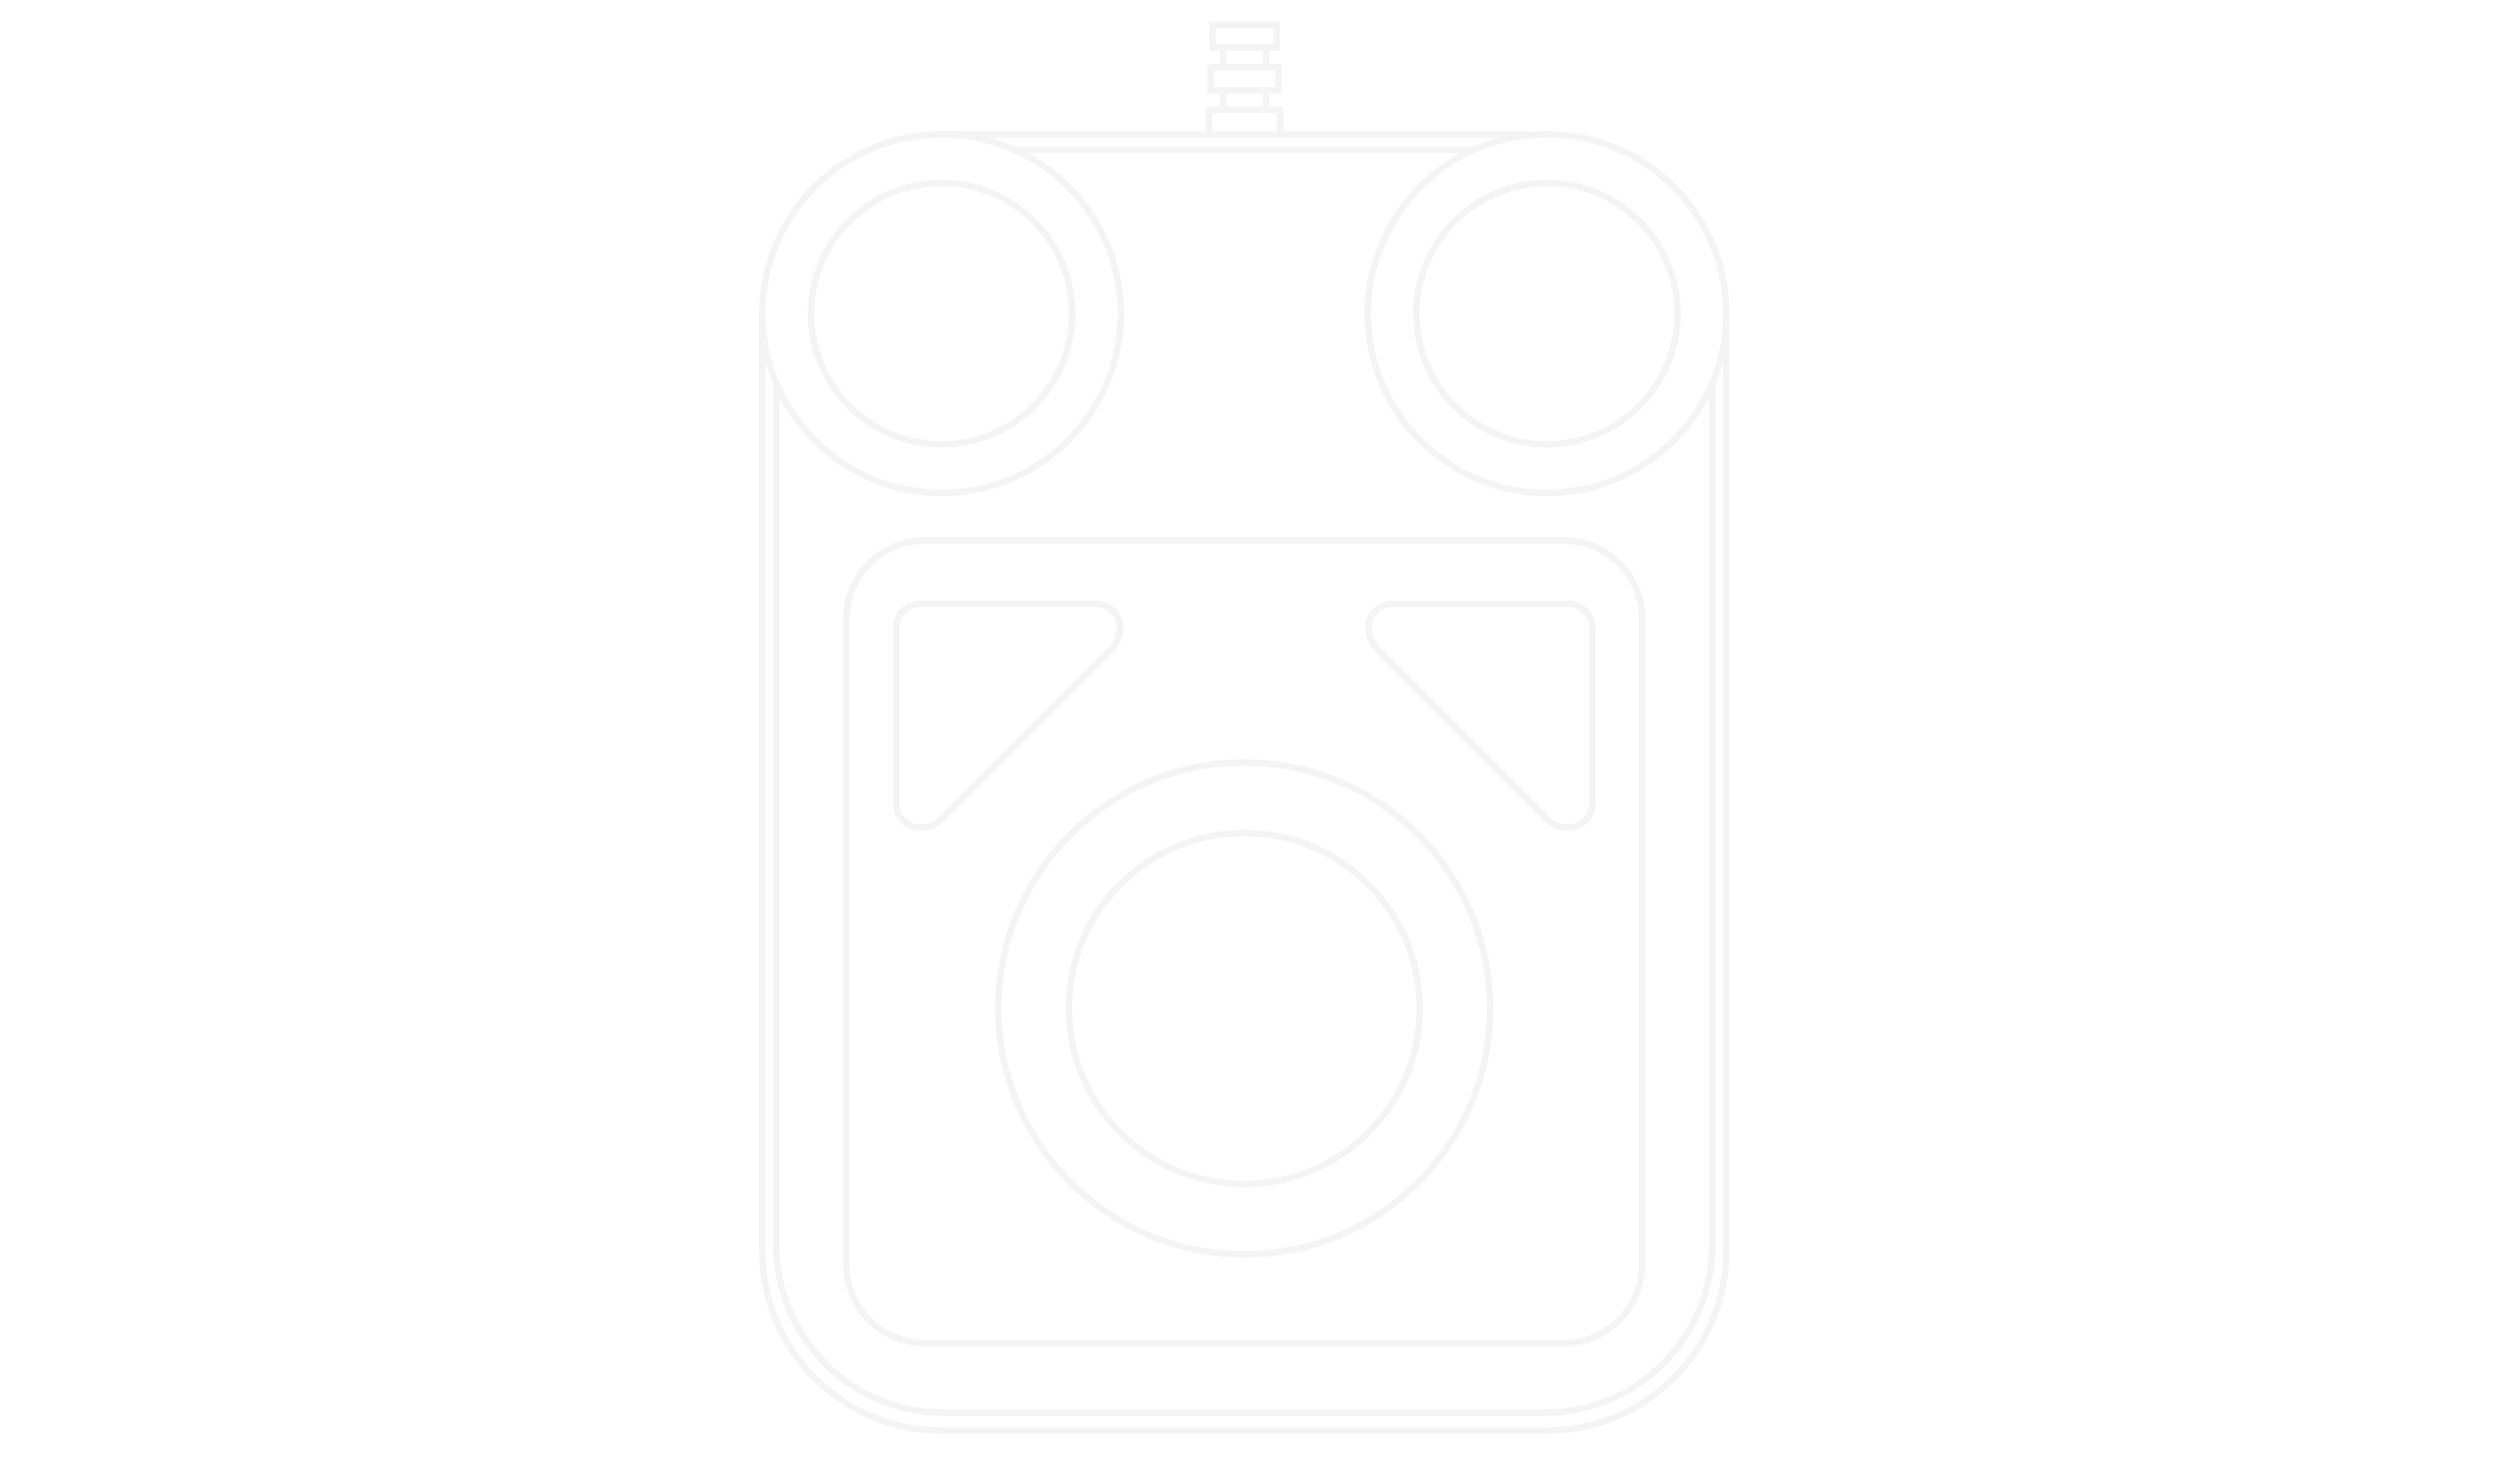
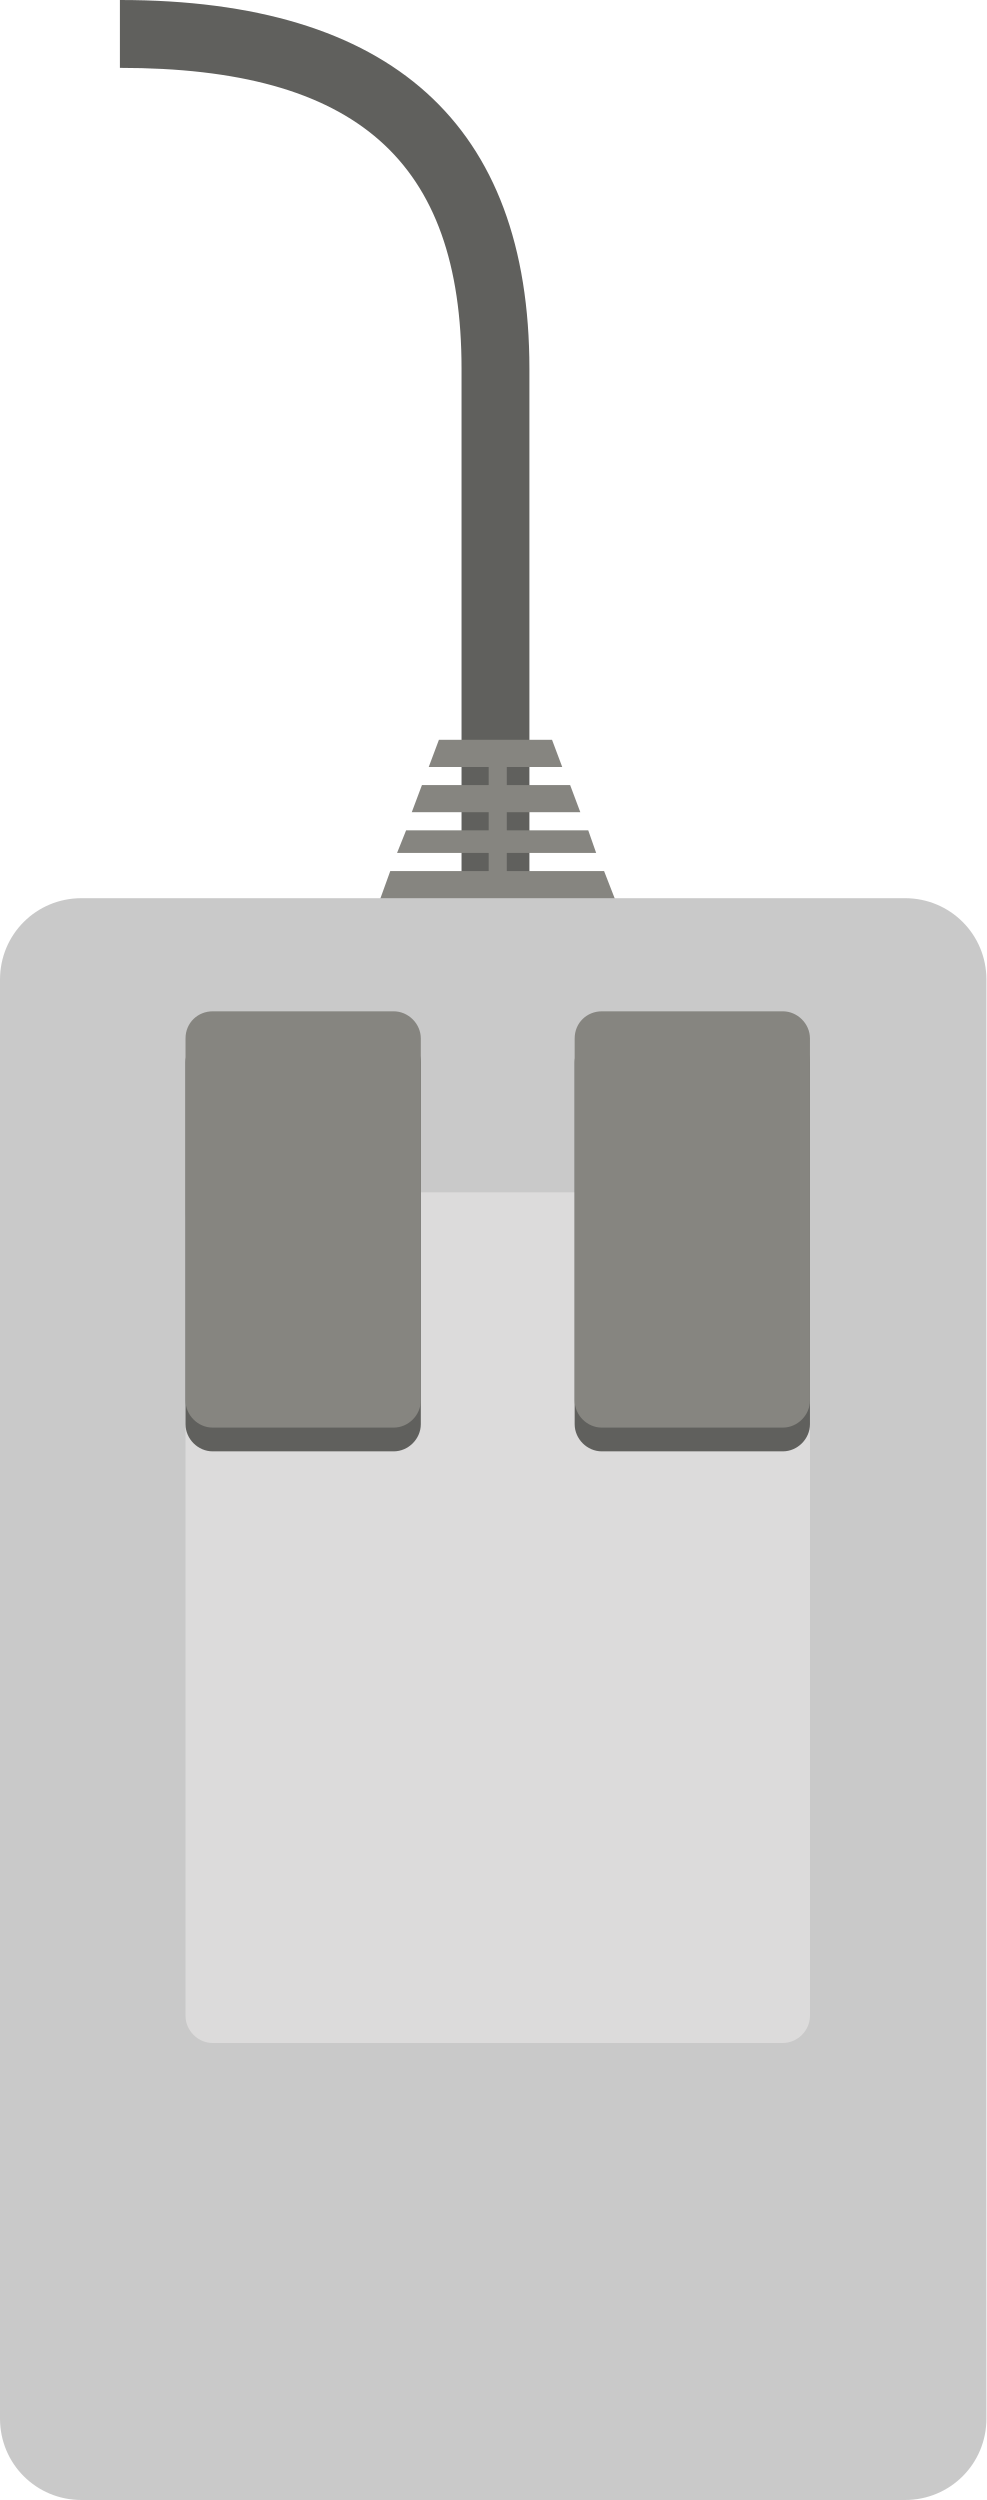
- <svg xmlns="http://www.w3.org/2000/svg" version="1.2" baseProfile="tiny" id="Layer_3" x="0px" y="0px" width="598.189px" height="350.26px" viewBox="0 0 598.189 350.26" xml:space="preserve">
-   <path id="line3" fill="#F4F4F4" d="M243.026,35.035v1.544h109.522v-1.544H243.026z" />
-   <path id="path5" fill="#F4F4F4" d="M184.994,91.859v206.096c0,22.536,18.268,40.828,40.804,40.828h143.837  c22.533,0,40.827-18.292,40.827-40.828V91.983h-1.545v205.972c0,21.703-17.583,39.284-39.282,39.284H225.798  c-21.703,0-39.261-17.581-39.261-39.28V91.863h-1.544L184.994,91.859z" />
-   <path id="path7" fill="#F4F4F4" d="M221.309,128.537c-10.8,0-19.569,8.769-19.569,19.569v154.478  c0,10.801,8.769,19.569,19.569,19.569H374.15c10.536,0,19.081-8.361,19.497-18.797h0.072v-0.772V148.106  c0-10.8-8.771-19.569-19.57-19.569H221.309L221.309,128.537z M221.309,130.081H374.15c9.966,0,18.024,8.06,18.024,18.025v153.706  v0.772c0,9.967-8.058,18.025-18.024,18.025H221.309c-9.965,0-18.025-8.059-18.025-18.025V148.106  C203.283,138.141,211.344,130.081,221.309,130.081z" />
-   <path id="circle9" fill="#F4F4F4" d="M225.29,31.367c-24.114,0-43.675,19.561-43.675,43.675c0,24.115,19.561,43.675,43.676,43.675  c24.115,0,43.675-19.56,43.675-43.675C268.966,50.927,249.406,31.367,225.29,31.367L225.29,31.367z M225.29,32.912  c23.279,0,42.13,18.851,42.13,42.13c0,23.28-18.851,42.131-42.13,42.131c-23.28,0-42.13-18.851-42.13-42.131  C183.16,51.762,202.01,32.912,225.29,32.912z" />
-   <path id="circle11" fill="#F4F4F4" d="M370.169,31.367c-24.114,0-43.675,19.561-43.675,43.675c0,24.115,19.561,43.675,43.675,43.675  c24.112,0,43.674-19.56,43.674-43.675C413.843,50.927,394.281,31.367,370.169,31.367z M370.169,32.912  c23.279,0,42.13,18.851,42.13,42.13c0,23.28-18.851,42.131-42.13,42.131c-23.28,0-42.131-18.851-42.131-42.131  C328.038,51.762,346.889,32.912,370.169,32.912z" />
-   <path id="path13" fill="#F4F4F4" d="M181.615,75.621v223.778c0,24.114,19.561,43.674,43.675,43.674h144.874  c24.111,0,43.673-19.56,43.673-43.674V76.825h-1.543v222.574c0,23.28-18.854,42.131-42.13,42.131H225.29  c-23.277,0-42.129-18.849-42.129-42.128V75.622h-1.544L181.615,75.621z" />
-   <path id="circle15" fill="#F4F4F4" d="M297.727,181.669c-32.917,0-59.627,26.709-59.627,59.625s26.709,59.625,59.627,59.625  c32.915,0,59.6-26.709,59.6-59.625S330.642,181.669,297.727,181.669z M297.727,183.213c32.08,0,58.055,25.999,58.055,58.081  s-25.975,58.08-58.055,58.08c-32.084,0-58.083-25.998-58.083-58.08S265.643,183.213,297.727,183.213z" />
-   <path id="circle17" fill="#F4F4F4" d="M297.727,198.54c-23.608,0-42.76,19.151-42.76,42.76c0,23.605,19.152,42.757,42.76,42.757  c23.605,0,42.757-19.151,42.757-42.757C340.483,217.691,321.332,198.54,297.727,198.54z M297.727,200.084  c22.771,0,41.213,18.443,41.213,41.216c0,22.771-18.442,41.213-41.213,41.213c-22.774,0-41.215-18.441-41.215-41.213  C256.511,218.527,274.952,200.084,297.727,200.084z" />
-   <g id="g19" transform="translate(-5.3936733e-6,0)">
-     <path fill="#F4F4F4" d="M220.186,198.782c-3.588,0-6.495-2.908-6.495-6.494l0,0l-0.001-42.093c0.001-3.586,2.908-6.492,6.496-6.494   l0,0h42.09c3.585,0.002,6.492,2.909,6.494,6.494l0,0c-0.019,3.645-2.441,5.818-2.475,5.861l0,0L226.8,195.551h0.28l-1.652,1.368   c-1.083,0.938-2.217,1.866-5.018,1.866l0,0C220.336,198.785,220.26,198.783,220.186,198.782L220.186,198.782z M215.234,150.195   v42.093c0.004,2.734,2.216,4.945,4.951,4.951l0,0c2.732-0.052,3.012-0.524,4.228-1.487l0,0l40.817-40.815   c-0.003-0.002,0.1-0.089,0.288-0.305l0,0c0.188-0.216,0.442-0.541,0.696-0.956l0,0c0.509-0.834,1.013-2.025,1.011-3.481l0,0   c-0.005-2.731-2.217-4.943-4.949-4.949l0,0h-42.09C217.451,145.252,215.239,147.462,215.234,150.195L215.234,150.195z    M225.48,196.87l-0.545-0.547L225.48,196.87L225.48,196.87z" />
-     <path fill="#F4F4F4" d="M370.031,196.919l0.493-0.596l0.545-0.547l-0.545,0.547L370.031,196.919L370,196.892l-40.811-40.812   c-0.06-0.065-2.482-2.239-2.501-5.882l0,0c0-3.587,2.906-6.494,6.495-6.496l0,0h42.093c3.584,0.002,6.49,2.907,6.49,6.496l0,0   l0.002,42.093c-0.002,3.585-2.908,6.492-6.492,6.492l0,0c-0.078,0.001-0.15,0.003-0.222,0.003l0,0   C372.251,198.785,371.112,197.858,370.031,196.919L370.031,196.919z M375.276,197.237c2.73-0.004,4.941-2.215,4.948-4.947l0,0   l-0.003-42.093c-0.004-2.735-2.213-4.946-4.945-4.951l0,0h-42.093c-2.736,0.005-4.945,2.216-4.949,4.951l0,0   c-0.008,2.174,1.138,3.783,1.706,4.434l0,0c0.187,0.216,0.286,0.306,0.315,0.331l0,0l40.789,40.791   C372.261,196.715,372.54,197.188,375.276,197.237L375.276,197.237z" />
-   </g>
-   <path id="circle25" fill="#F4F4F4" d="M225.29,42.998c-17.683,0-32.021,14.361-32.021,32.044c0,17.684,14.337,32.044,32.021,32.044  c17.684,0,32.044-14.36,32.044-32.044C257.334,57.358,242.974,42.998,225.29,42.998z M225.29,44.542c16.848,0,30.5,13.652,30.5,30.5  c0,16.848-13.652,30.5-30.5,30.5c-16.849,0-30.475-13.652-30.475-30.5C194.815,58.194,208.44,44.542,225.29,44.542z" />
-   <path id="circle27" fill="#F4F4F4" d="M370.169,42.998c-17.684,0-32.046,14.361-32.046,32.044c0,17.684,14.362,32.044,32.046,32.044  s32.021-14.36,32.021-32.044C402.19,57.358,387.854,42.998,370.169,42.998z M370.169,44.542c16.849,0,30.475,13.652,30.475,30.5  c0,16.848-13.626,30.5-30.475,30.5c-16.85,0-30.5-13.652-30.5-30.5C339.669,58.194,353.319,44.542,370.169,44.542z" />
-   <path id="line29" fill="#F4F4F4" d="M226.618,31.392v1.544h139.351v-1.544H226.618z" />
-   <path id="rect31" fill="#F4F4F4" d="M289.332,5.162v0.772v5.454v0.771h0.772h15.395h0.772v-0.771V5.934V5.162h-0.772h-15.395  H289.332z M290.875,6.706h13.851v3.909h-13.851V6.706z" />
-   <path id="rect33" fill="#F4F4F4" d="M288.922,15.345v0.772v5.454v0.771h0.772h16.215h0.772v-0.771v-5.454v-0.772h-0.772h-16.215  H288.922z M290.467,16.889h14.671v3.91h-14.671V16.889z" />
-   <path id="polyline35" fill="#F4F4F4" d="M288.513,25.527V26.3v5.453h1.545v-4.681h15.467v4.681h1.545V26.3v-0.772h-0.772h-17.012  H288.513z" />
-   <g id="g37" transform="translate(-5.3936733e-6,0)">
-     <polygon fill="#F4F4F4" points="291.881,16.031 291.881,11.4 293.425,11.4 293.425,16.031 291.881,16.031  " />
-     <polygon fill="#F4F4F4" points="302.164,15.895 302.164,11.4 303.71,11.4 303.71,15.895 302.164,15.895  " />
-   </g>
-   <g id="g43" transform="translate(-5.3936733e-6,0)">
-     <polygon fill="#F4F4F4" points="291.881,26.35 291.881,21.719 293.425,21.719 293.425,26.35 291.881,26.35  " />
-     <polygon fill="#F4F4F4" points="302.164,26.215 302.164,21.718 303.71,21.718 303.71,26.215 302.164,26.215  " />
-   </g>
+ <svg xmlns="http://www.w3.org/2000/svg" viewBox="-261 285 157.828 400">
+   <path fill="#60605d" d="M-176.294 434.502h-10.86v-90.498c0-33.303-16.833-48.145-54.661-48.145V285c43.439 0 65.52 19.91 65.52 59.005v90.498z" />
+   <path fill="#868580" d="M-164.348 424.367h-15.566v-2.896h14.299l-1.267-3.62h-13.032v-2.896h11.765l-1.629-4.344h-10.136v-2.896h8.869l-1.629-4.344h-18.1l-1.629 4.344h9.593v2.896h-10.679l-1.629 4.344h12.308v2.896h-13.213l-1.448 3.62h14.661v2.896h-15.747l-2.353 6.516h39.095" />
+   <path fill="#c9c9c9" d="M-247.968 428.71h131.765c7.24 0 13.032 5.792 13.032 13.032v230.226c0 7.24-5.792 13.032-13.032 13.032h-131.765C-255.208 685-261 679.208-261 671.968V441.742c0-7.24 5.792-13.032 13.032-13.032z" />
+   <path fill="#dcdbdb" d="M-226.973 475.769h91.222c2.353 0 4.344 1.991 4.344 4.344v127.421c0 2.353-1.991 4.344-4.344 4.344h-91.222c-2.353 0-4.344-1.991-4.344-4.344V480.113c0-2.534 1.991-4.344 4.344-4.344z" />
+   <path fill="#60605d" d="M-226.973 450.611h28.959c2.353 0 4.344 1.991 4.344 4.344v57.919c0 2.353-1.991 4.344-4.344 4.344h-28.959c-2.353 0-4.344-1.991-4.344-4.344v-57.919c0-2.353 1.991-4.344 4.344-4.344z" />
+   <path fill="#868580" d="M-226.973 446.81h28.959c2.353 0 4.344 1.991 4.344 4.344v57.919c0 2.353-1.991 4.344-4.344 4.344h-28.959c-2.353 0-4.344-1.991-4.344-4.344v-57.919c0-2.534 1.991-4.344 4.344-4.344z" />
+   <path fill="#60605d" d="M-164.71 450.611h28.959c2.353 0 4.344 1.991 4.344 4.344v57.919c0 2.353-1.991 4.344-4.344 4.344h-28.959c-2.353 0-4.344-1.991-4.344-4.344v-57.919c0-2.353 1.991-4.344 4.344-4.344z" />
+   <path fill="#868580" d="M-164.71 446.81h28.959c2.353 0 4.344 1.991 4.344 4.344v57.919c0 2.353-1.991 4.344-4.344 4.344h-28.959c-2.353 0-4.344-1.991-4.344-4.344v-57.919c0-2.534 1.991-4.344 4.344-4.344z" />
</svg>
